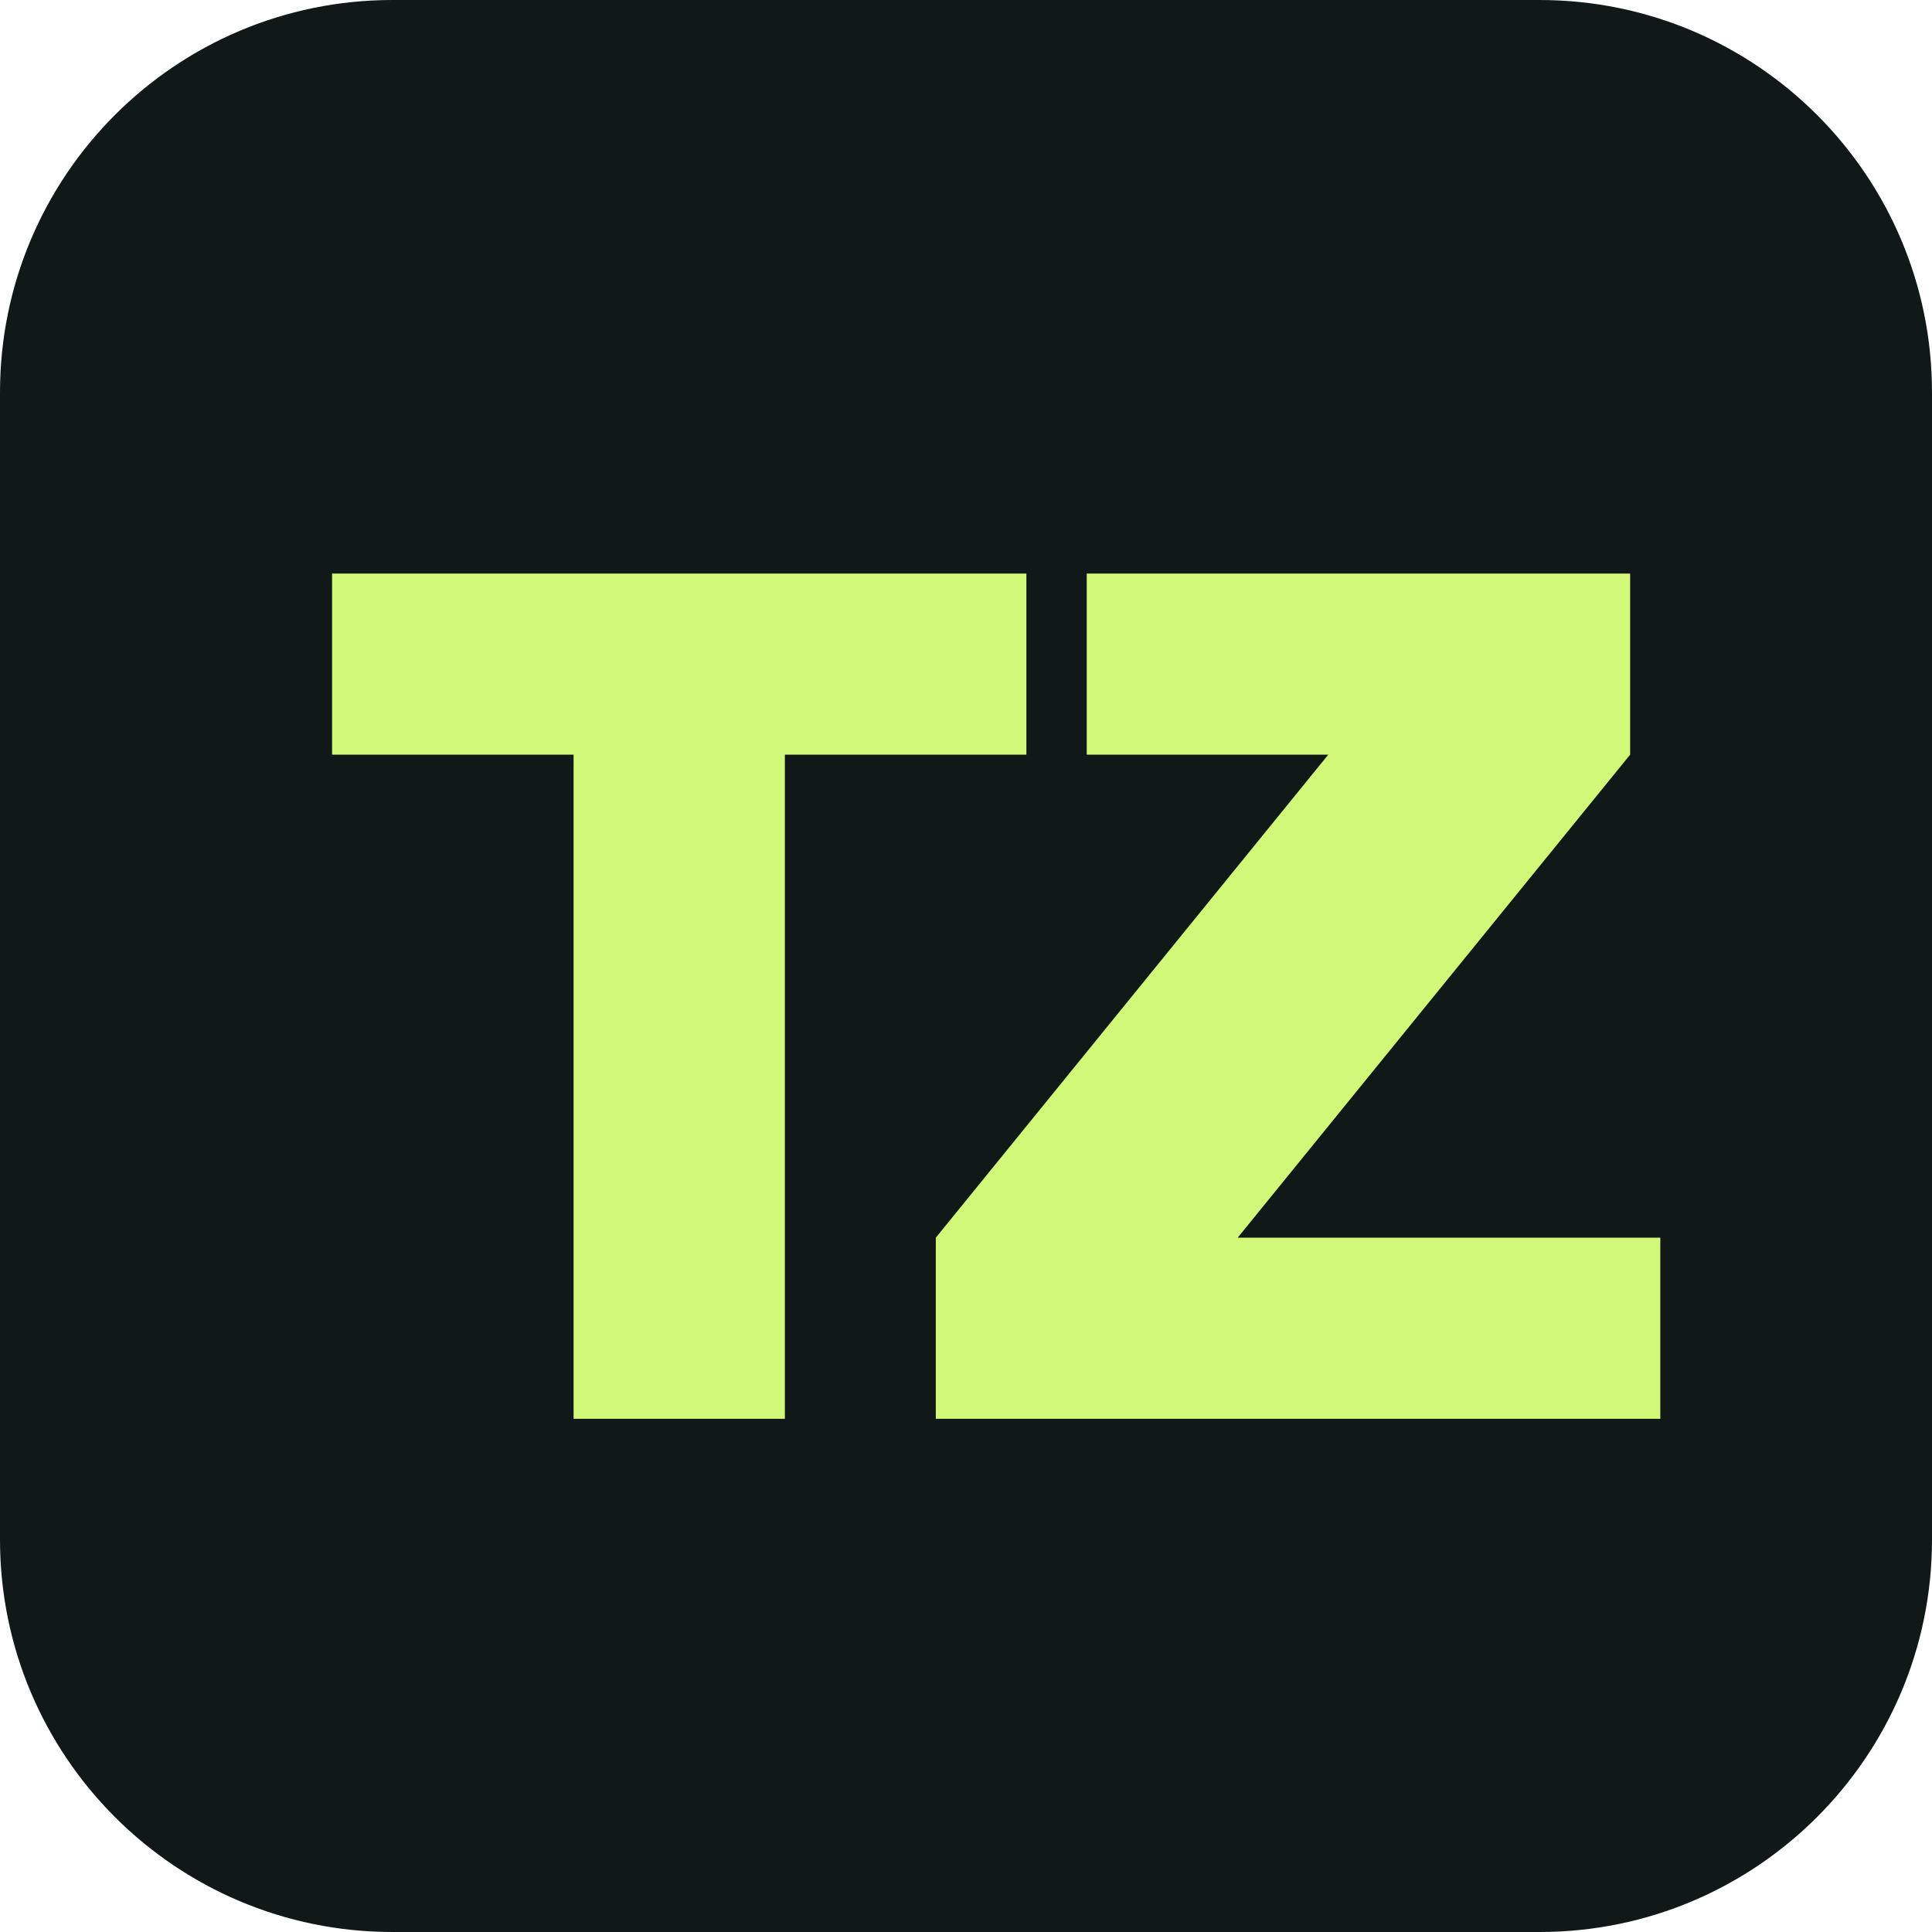
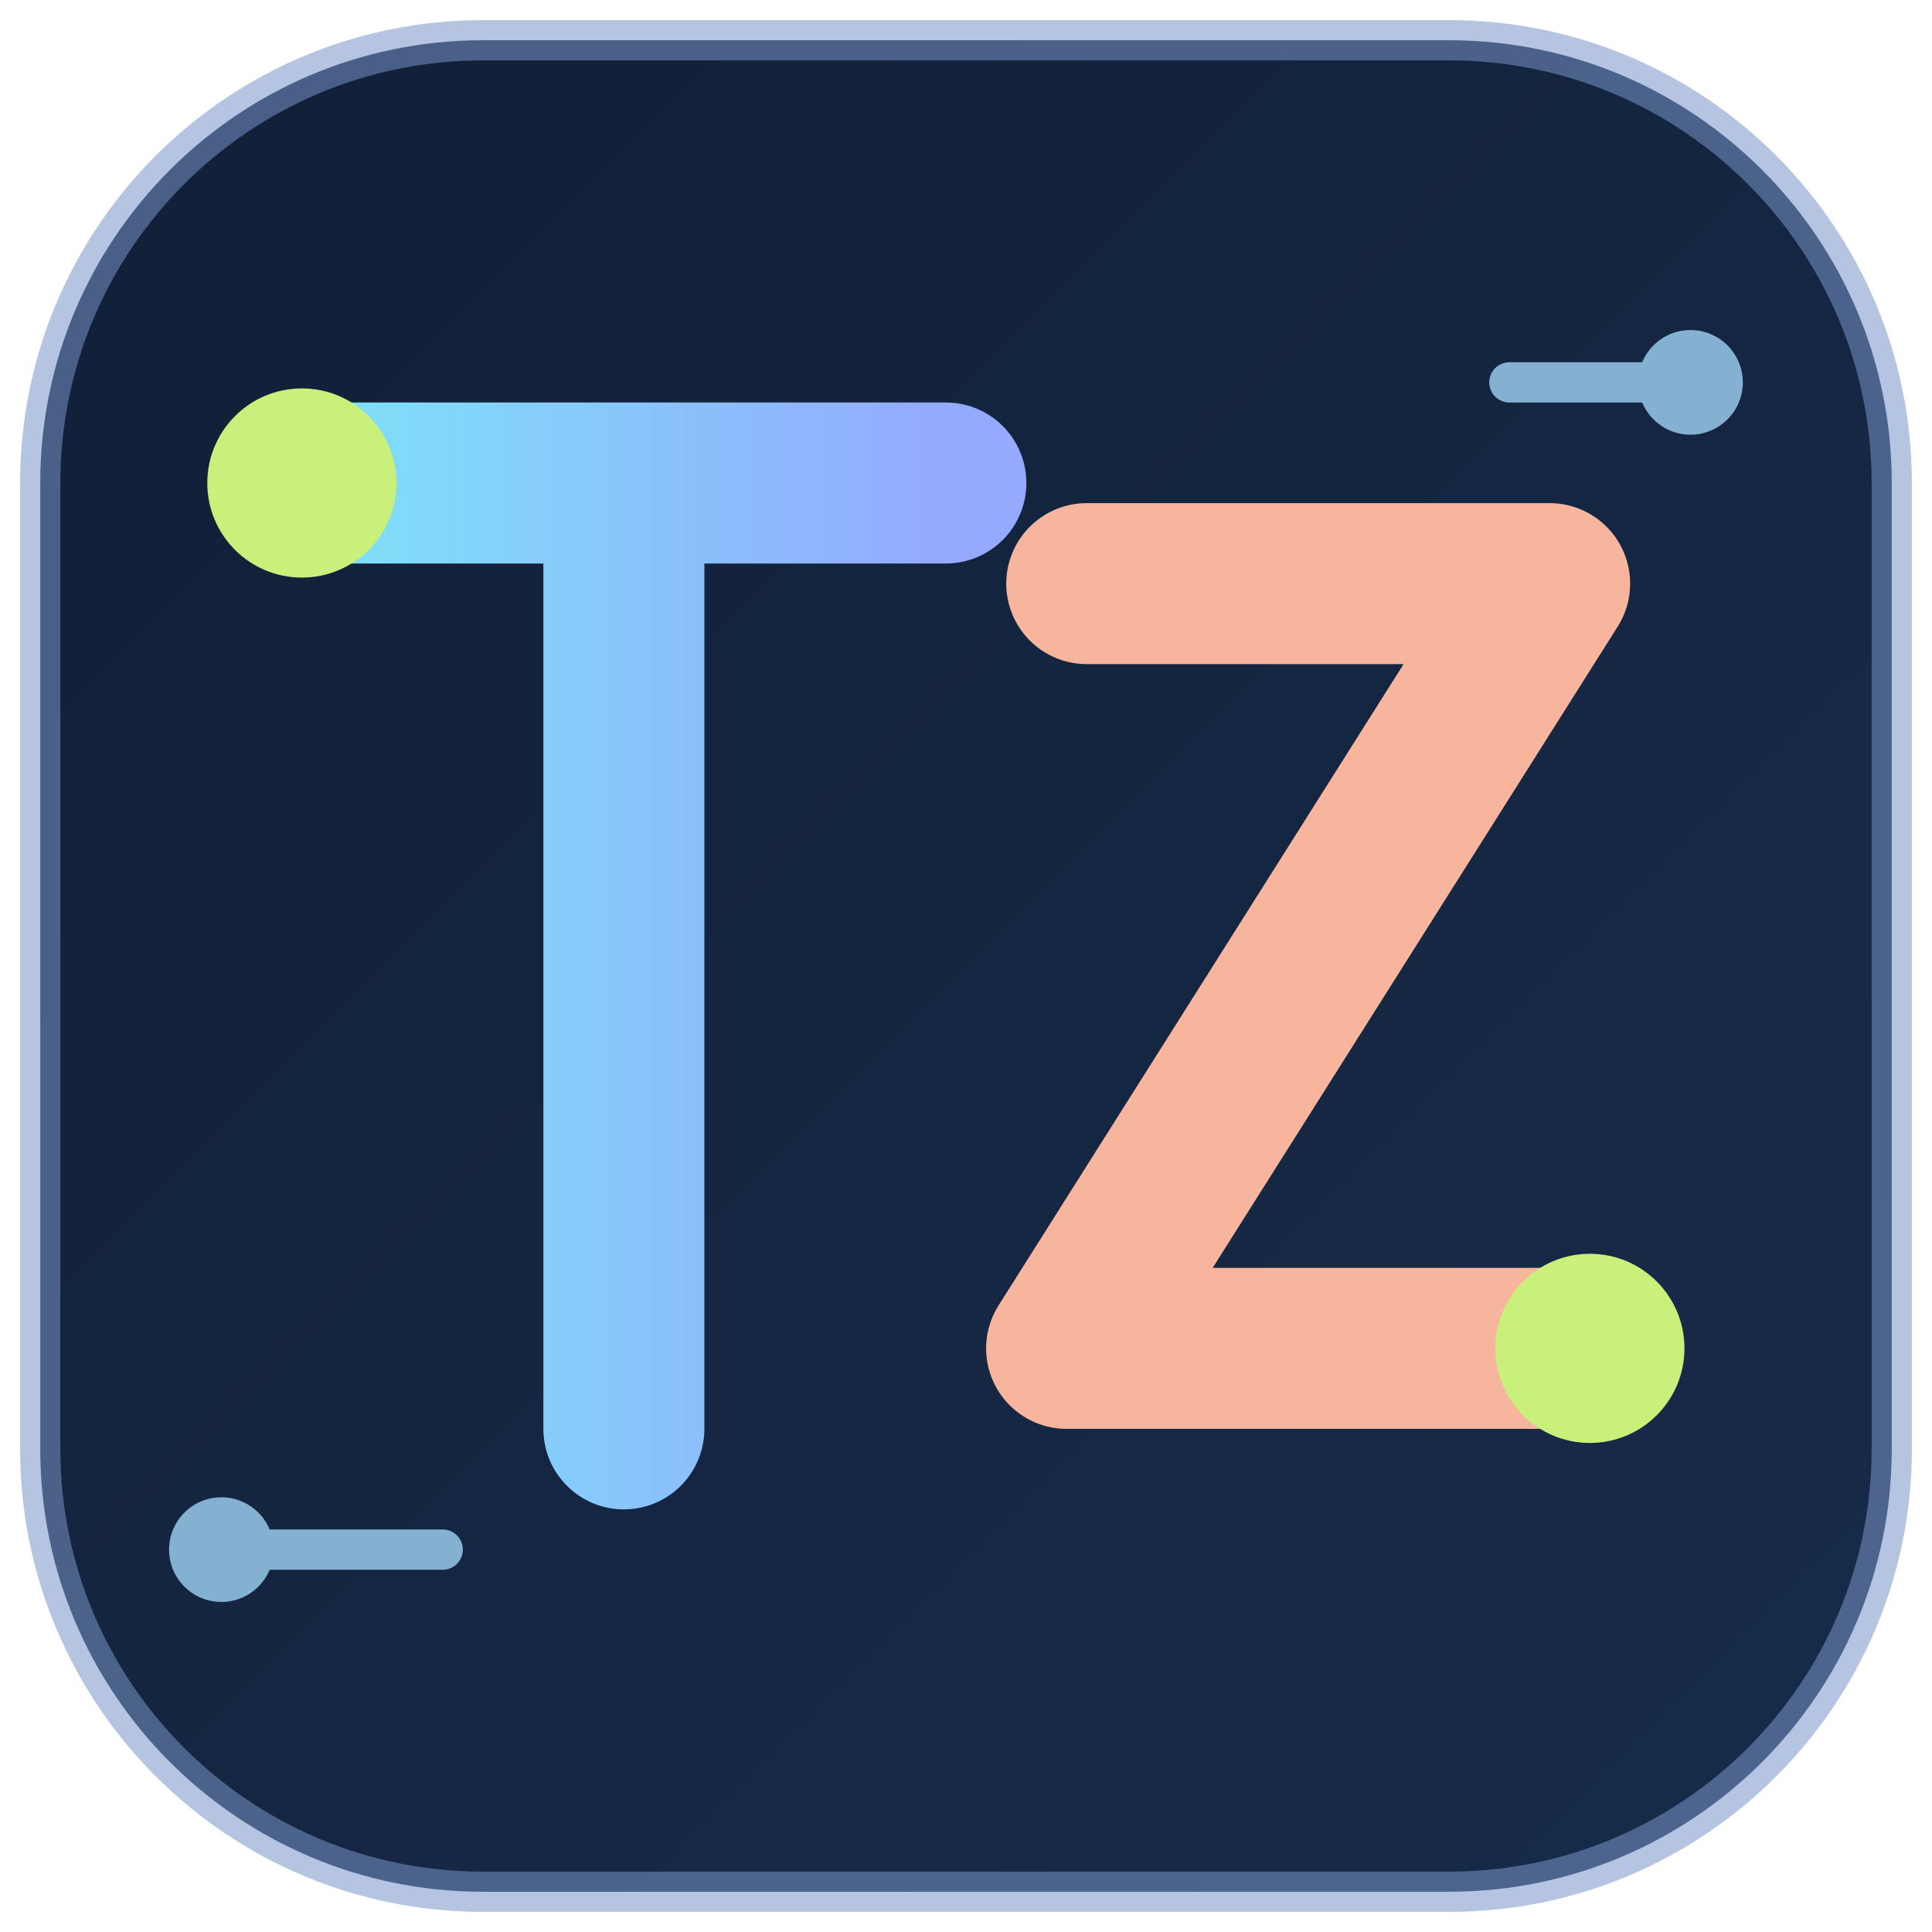
- <svg xmlns="http://www.w3.org/2000/svg" viewBox="0 0 64 64">
-   <rect width="64" height="64" rx="13" fill="#101918" />
-   <path d="M11 19h23v6H26v22h-7V25h-8zm25 0h18v6L41 41h14v6H31v-6l13-16h-8z" fill="#d1f879" />
+ <svg xmlns="http://www.w3.org/2000/svg" viewBox="0 0 96 96" role="img" aria-label="Taha Zitane monogram">
+   <defs>
+     <linearGradient id="bg" x1="0" x2="1" y1="0" y2="1">
+       <stop stop-color="#111F37" />
+       <stop offset="1" stop-color="#172C4A" />
+     </linearGradient>
+     <linearGradient id="cyan" x1="0" x2="1">
+       <stop stop-color="#7DE3F8" />
+       <stop offset="1" stop-color="#94A9FF" />
+     </linearGradient>
+   </defs>
+   <rect x="2" y="2" width="92" height="92" rx="22" fill="url(#bg)" stroke="#7994C8" stroke-opacity=".55" stroke-width="2" />
+   <path d="M15 24H47M31 24V71" stroke="url(#cyan)" stroke-width="8" stroke-linecap="round" stroke-linejoin="round" />
+   <path d="M54 29H77L53 67H79" fill="none" stroke="#F6B59C" stroke-width="8" stroke-linecap="round" stroke-linejoin="round" />
+   <circle cx="15" cy="24" r="4.7" fill="#C8F07B" />
+   <circle cx="79" cy="67" r="4.7" fill="#C8F07B" />
+   <path d="M13 77h9M82 19h-7" stroke="#84B0D1" stroke-width="2" stroke-linecap="round" />
+   <circle cx="11" cy="77" r="2.6" fill="#84B0D1" />
+   <circle cx="84" cy="19" r="2.6" fill="#84B0D1" />
</svg>
